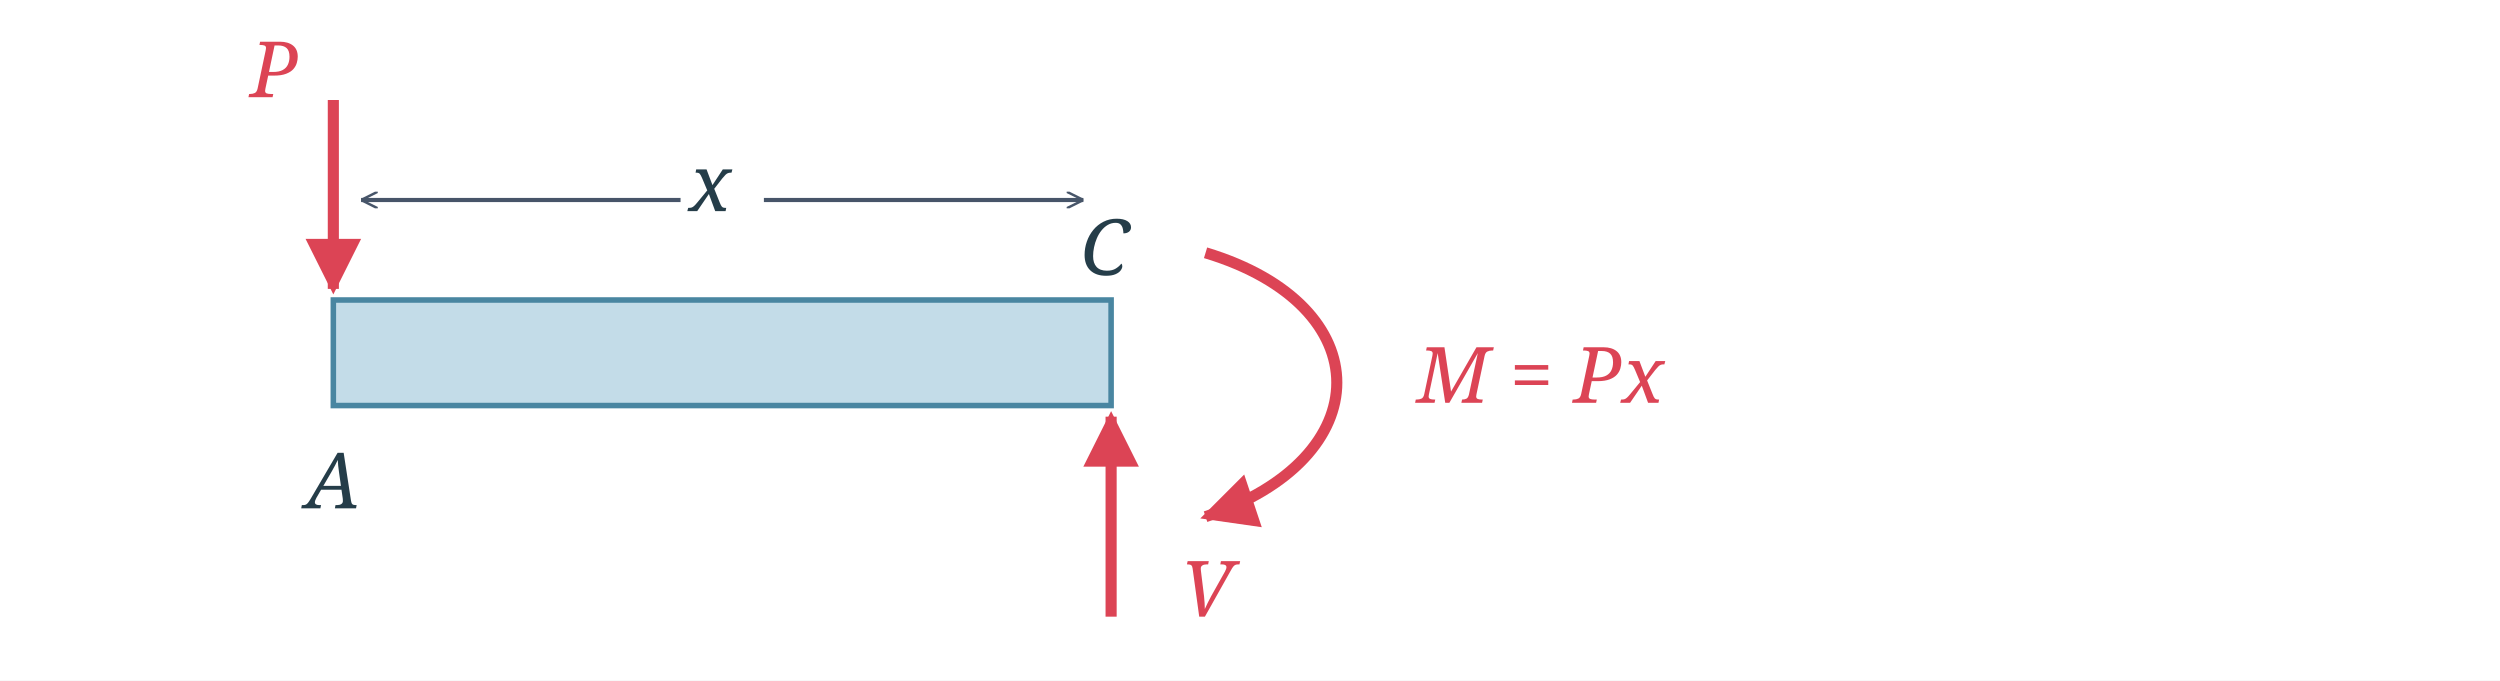
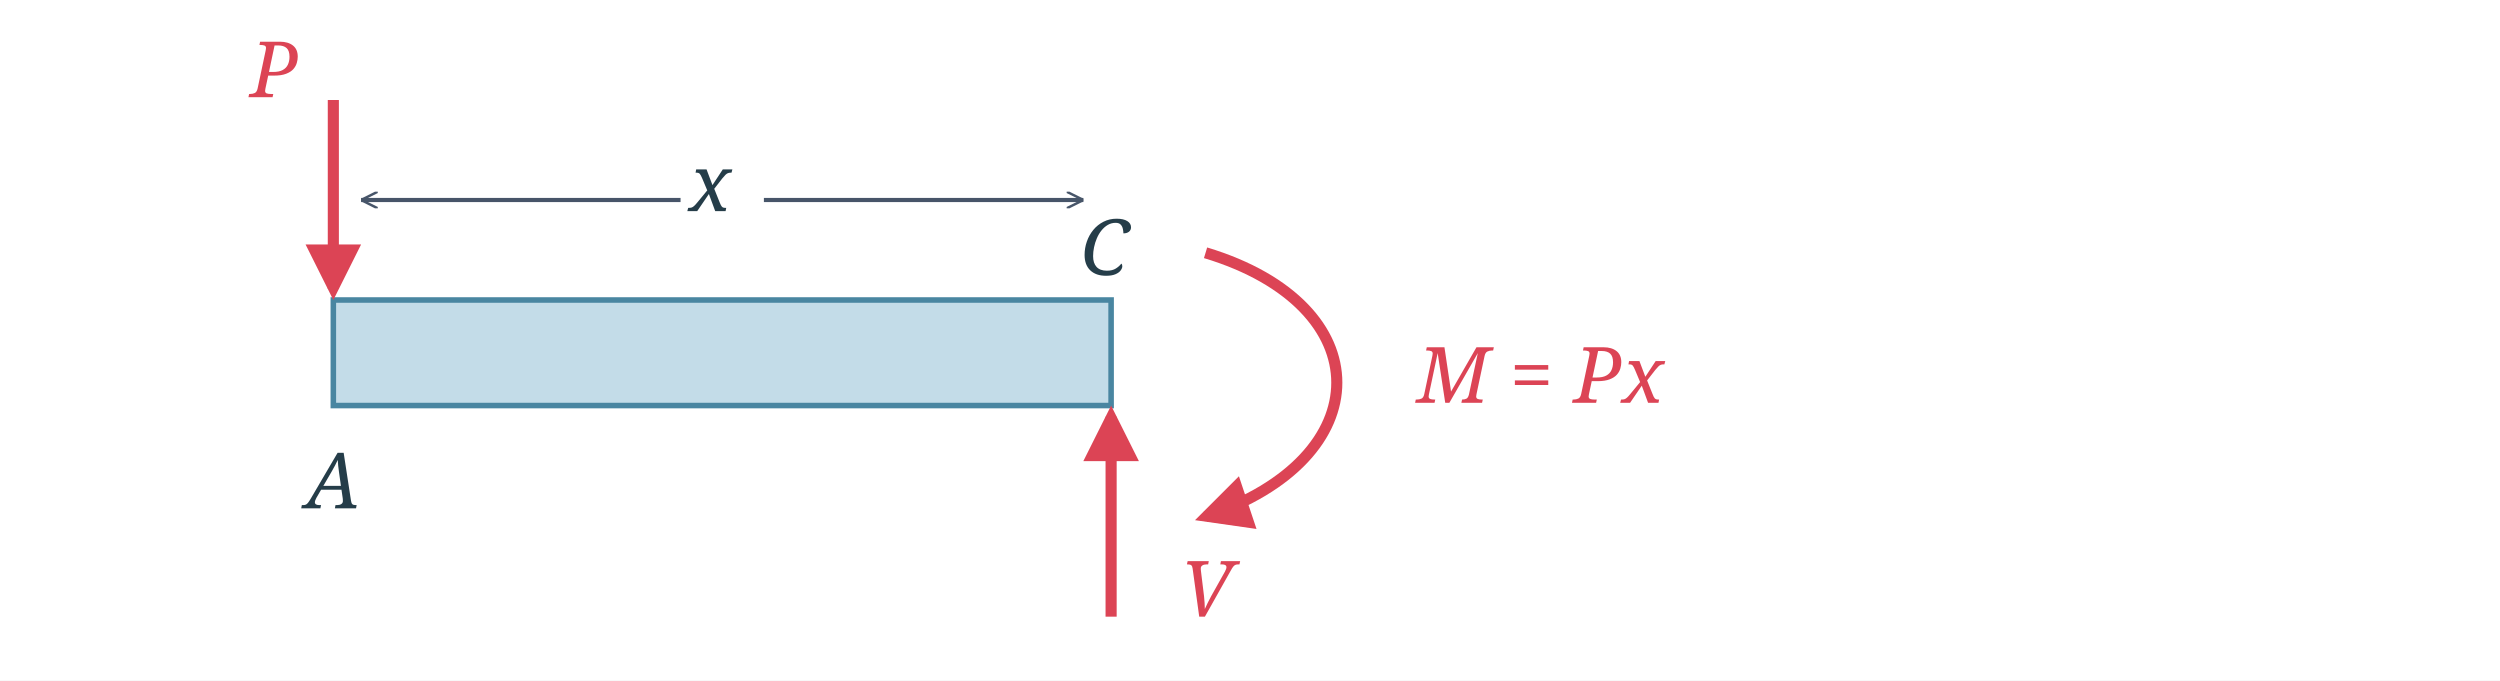
<svg xmlns="http://www.w3.org/2000/svg" viewBox="0 0 900 245" role="img" aria-labelledby="title desc">
  <defs>
-     <marker id="cutForce" viewBox="0 0 10 10" refX="9" refY="5" markerWidth="5" markerHeight="5" orient="auto">
-       <path d="M0 0 L10 5 L0 10Z" fill="#dc4455" />
+     <marker id="cutForce" viewBox="0 0 10 10" refX="8" refY="5" markerWidth="5" markerHeight="5" orient="auto">
+       <path d="M0 0 L10 5 L0 10Z" fill="#dc4455" stroke="none" />
    </marker>
    <marker id="cutDimension" viewBox="0 0 10 10" refX="10" refY="5" markerWidth="4" markerHeight="4" orient="auto-start-reverse">
      <path d="M0 0 L10 5 L0 10" fill="none" stroke="#475569" stroke-width="1.5" />
    </marker>
  </defs>
  <rect width="900" height="245" fill="white" />
  <rect x="120" y="108" width="280" height="38" fill="#c3dce8" stroke="#4986a1" stroke-width="2" />
  <g stroke="#dc4455" stroke-width="4" fill="none" marker-end="url(#cutForce)">
    <path d="M120 36 V104" />
    <path d="M400 222 V150" />
    <path d="M434 91 C497 110 497 165 434 186" />
  </g>
  <path d="M130 72 H390" fill="none" stroke="#475569" stroke-width="1.5" marker-start="url(#cutDimension)" marker-end="url(#cutDimension)" />
  <rect x="245" y="54" width="30" height="30" fill="white" />
  <g font-family="Georgia, serif" font-size="28" font-style="italic" fill="#253d49">
    <text x="248" y="76">x</text>
    <text x="110" y="183">A</text>
    <text x="389" y="99">C</text>
    <text x="90" y="35" fill="#dc4455">P</text>
    <text x="425" y="222" fill="#dc4455">V</text>
    <text x="510" y="145" fill="#dc4455">M = Px</text>
  </g>
</svg>
